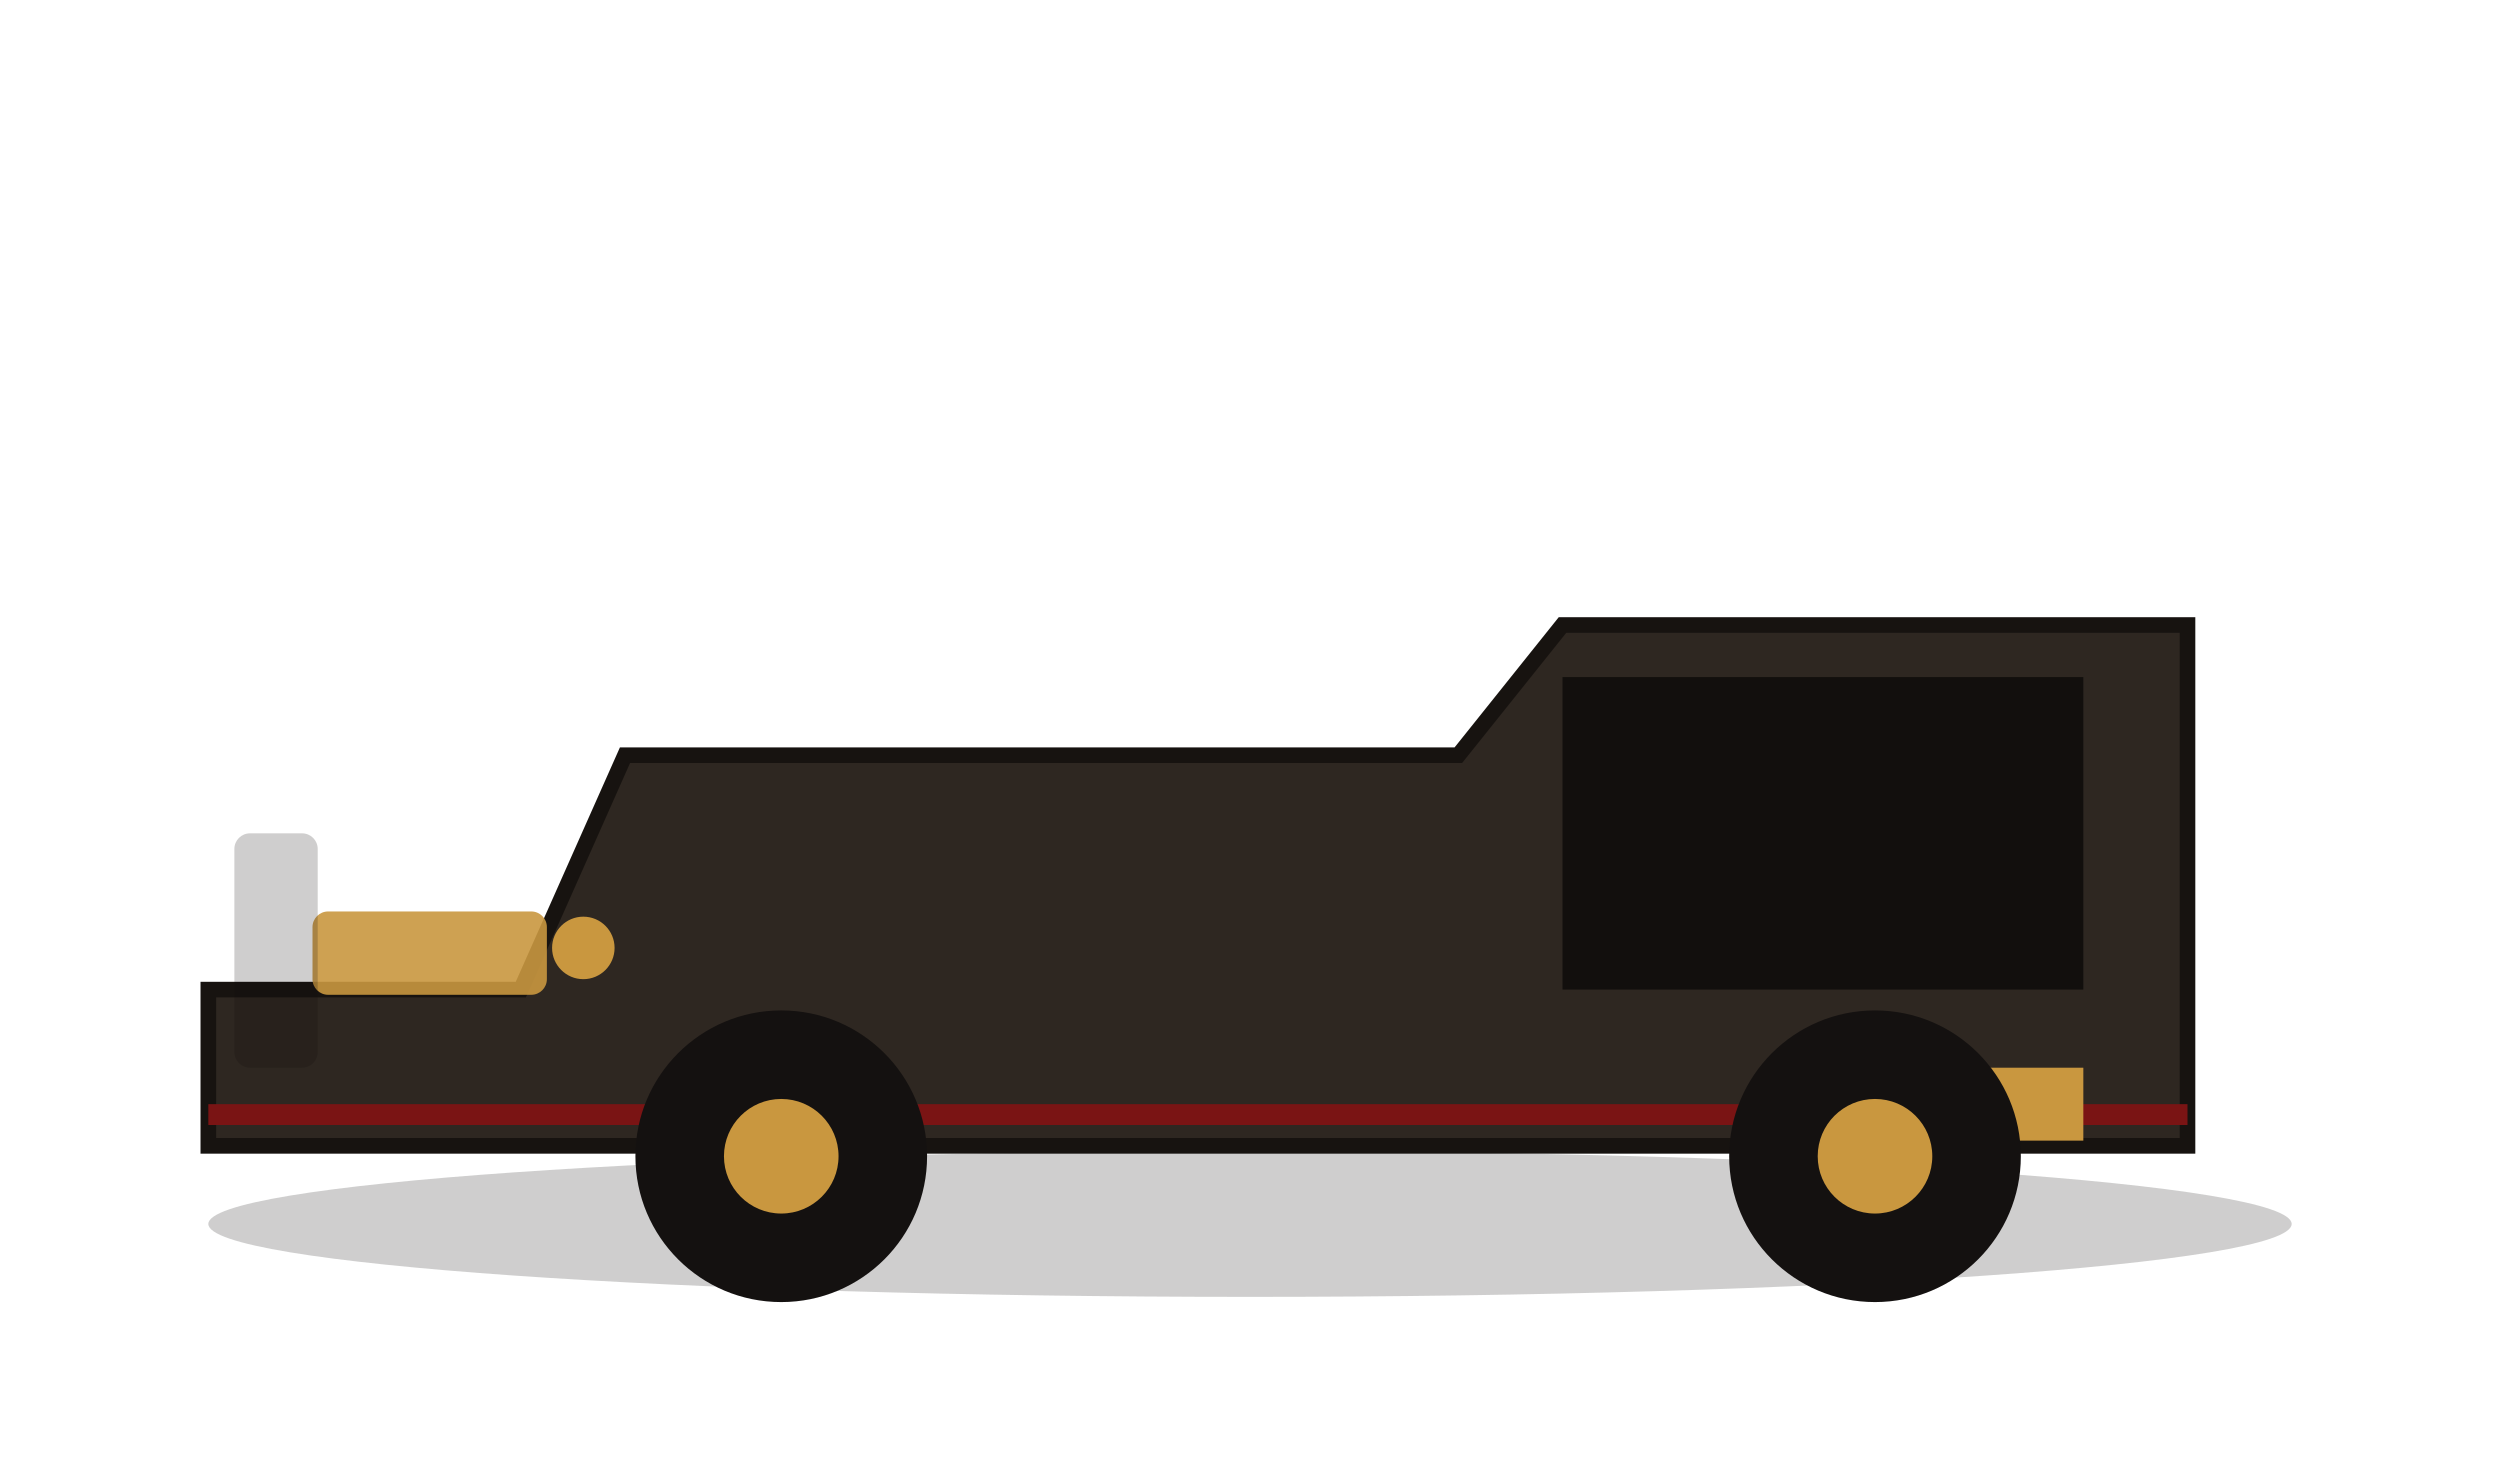
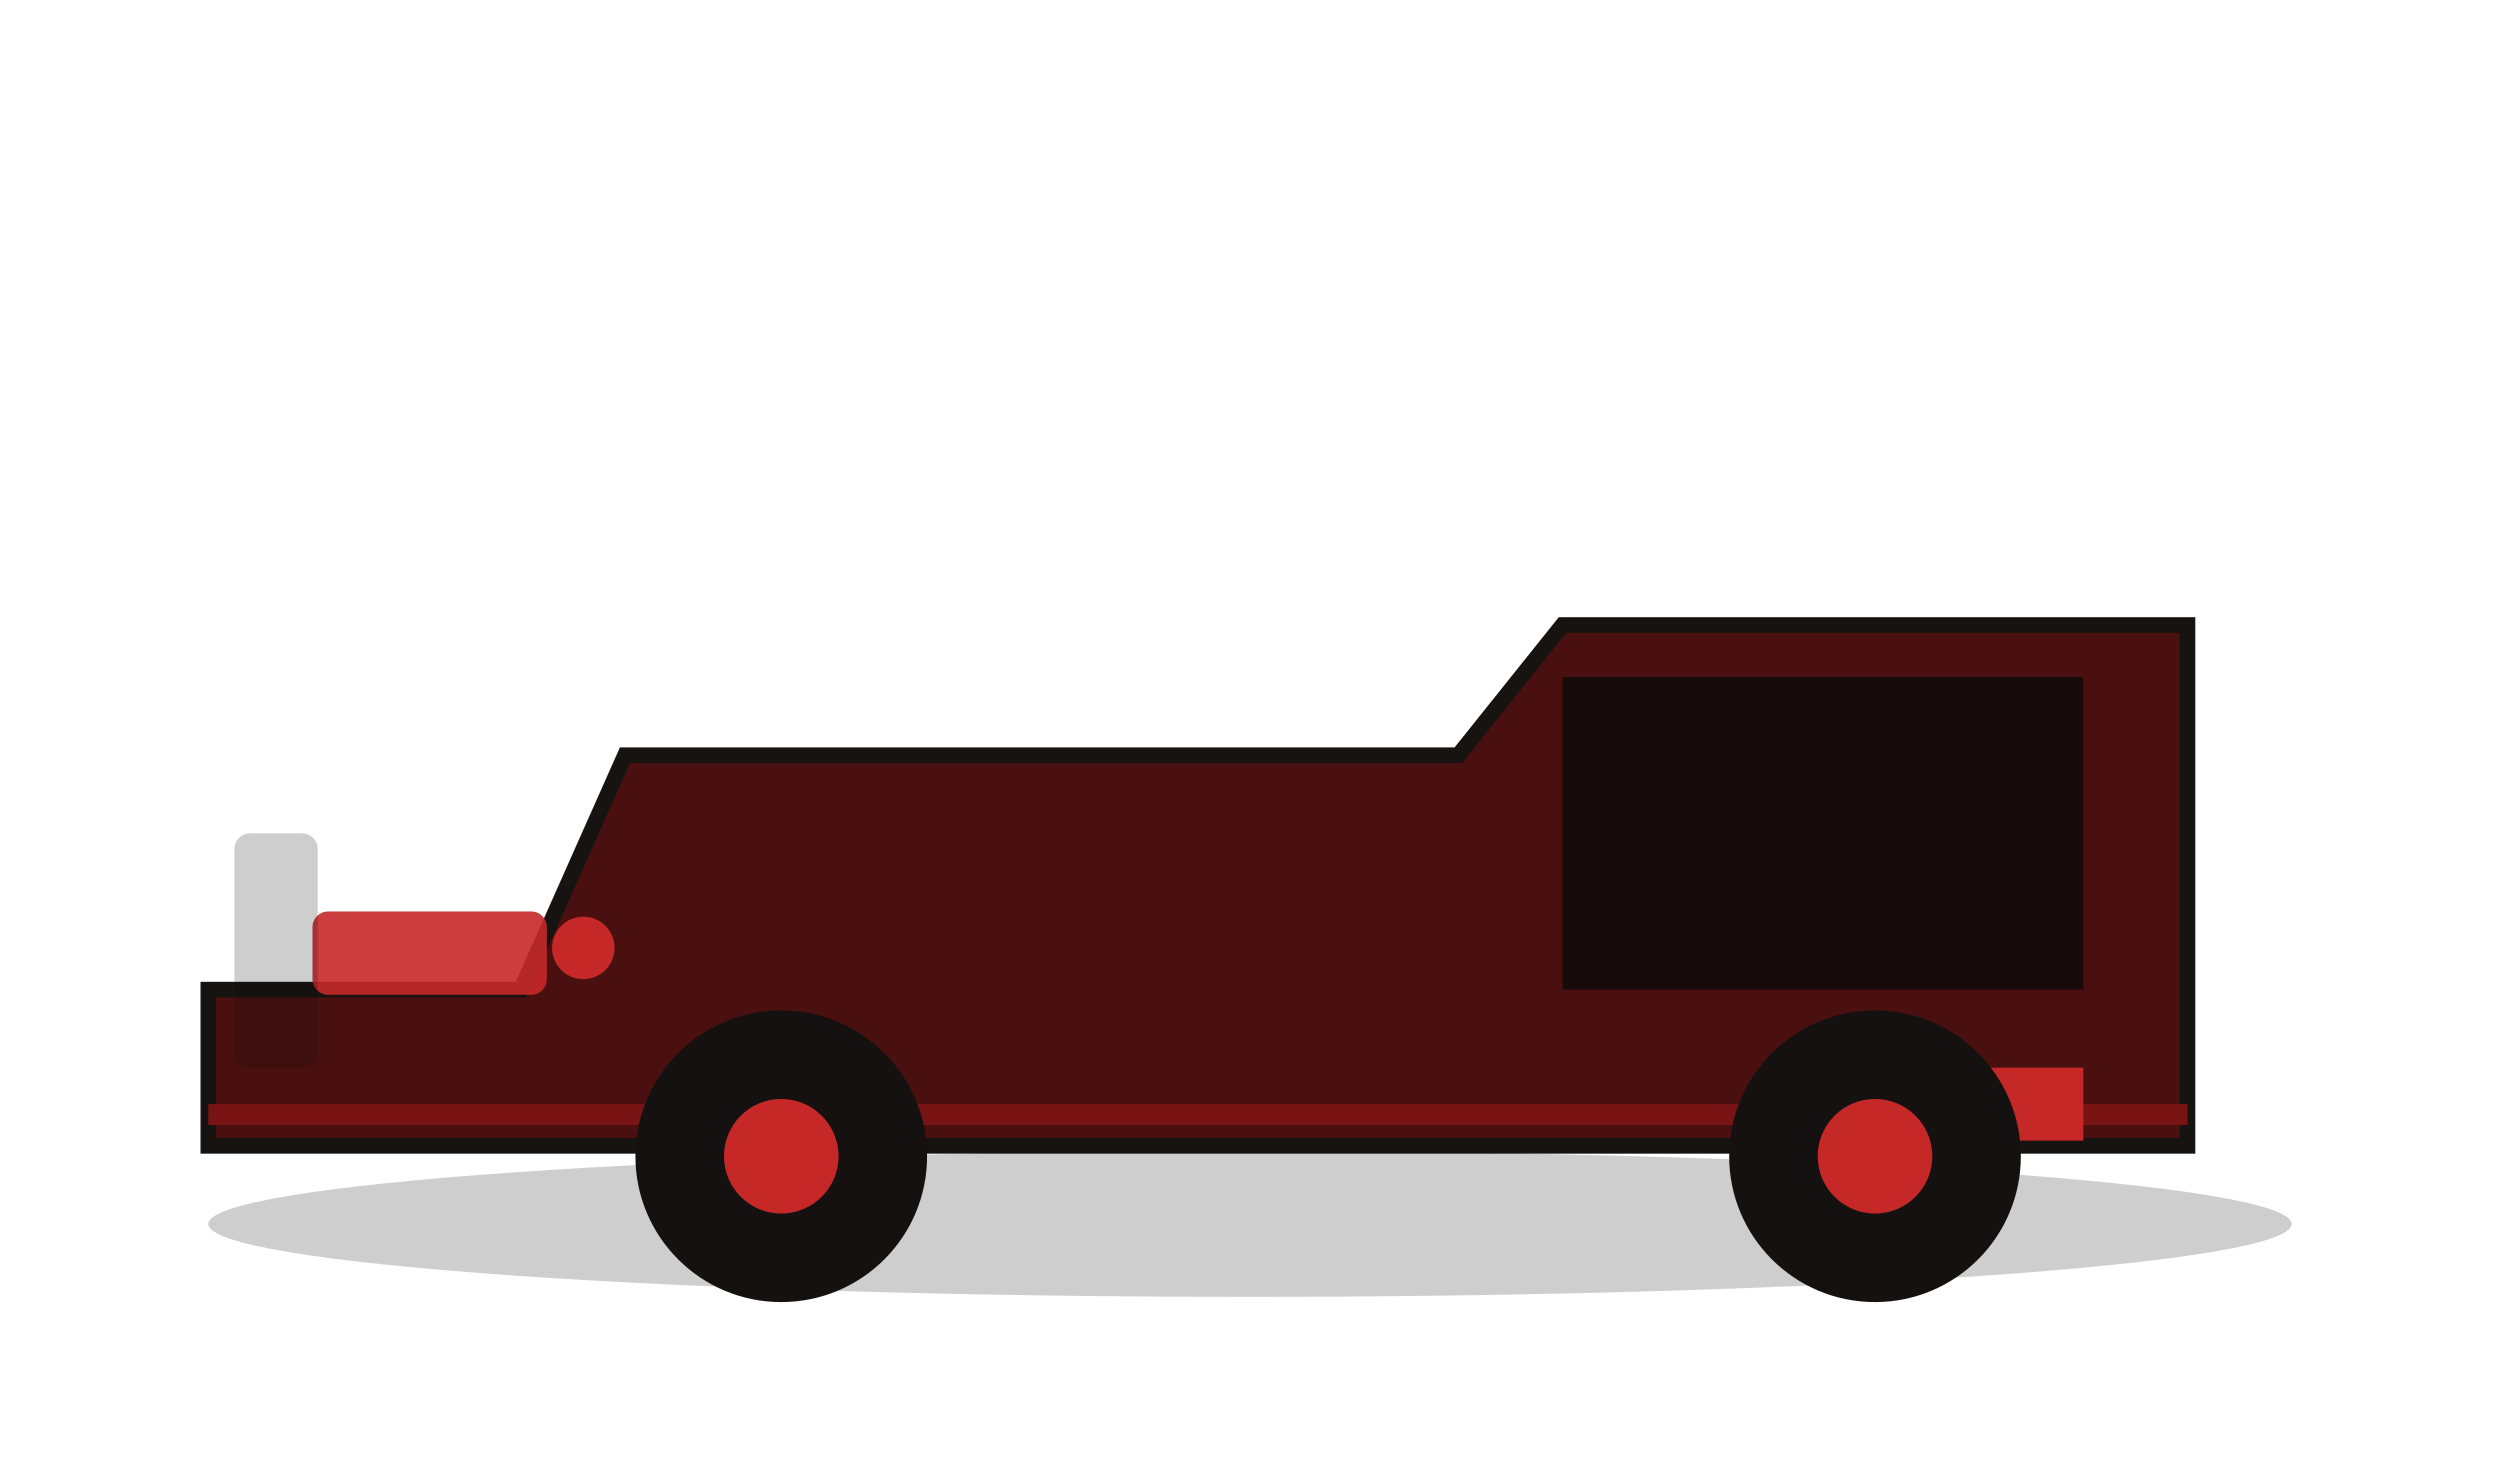
<svg xmlns="http://www.w3.org/2000/svg" width="480" height="280" viewBox="0 0 480 280">
  <ellipse cx="240" cy="235" rx="200" ry="14" fill="#0d0b09" opacity="0.2" />
-   <path d="M40 190 L40 220 L420 220 L420 120 L300 120 L280 145 L120 145 L100 190 Z" fill="#2e2721" stroke="#171310" stroke-width="3" />
+   <path d="M40 190 L40 220 L420 220 L420 120 L300 120 L280 145 L120 145 L100 190 Z" fill="#4a1010" stroke="#171310" stroke-width="3" />
  <rect x="300" y="130" width="100" height="60" fill="#0d0b09" opacity="0.85" />
-   <rect x="60" y="175" width="45" height="16" rx="3" fill="#c9973f" opacity="0.9" />
+   <rect x="60" y="175" width="45" height="16" rx="3" fill="#c62828" opacity="0.9" />
  <rect x="45" y="160" width="16" height="45" rx="3" fill="#0d0b09" opacity="0.2" />
  <rect x="40" y="212" width="380" height="4" fill="#7a1414" />
-   <rect x="370" y="205" width="30" height="14" fill="#c9973f" />
-   <circle cx="112" cy="182" r="6" fill="#c9973f" />
+   <rect x="370" y="205" width="30" height="14" fill="#c62828" />
+   <circle cx="112" cy="182" r="6" fill="#c62828" />
  <g fill="#141110">
    <circle cx="150" cy="222" r="28" />
    <circle cx="360" cy="222" r="28" />
  </g>
-   <g fill="#c9973f">
+   <g fill="#c62828">
    <circle cx="150" cy="222" r="11" />
    <circle cx="360" cy="222" r="11" />
  </g>
</svg>
